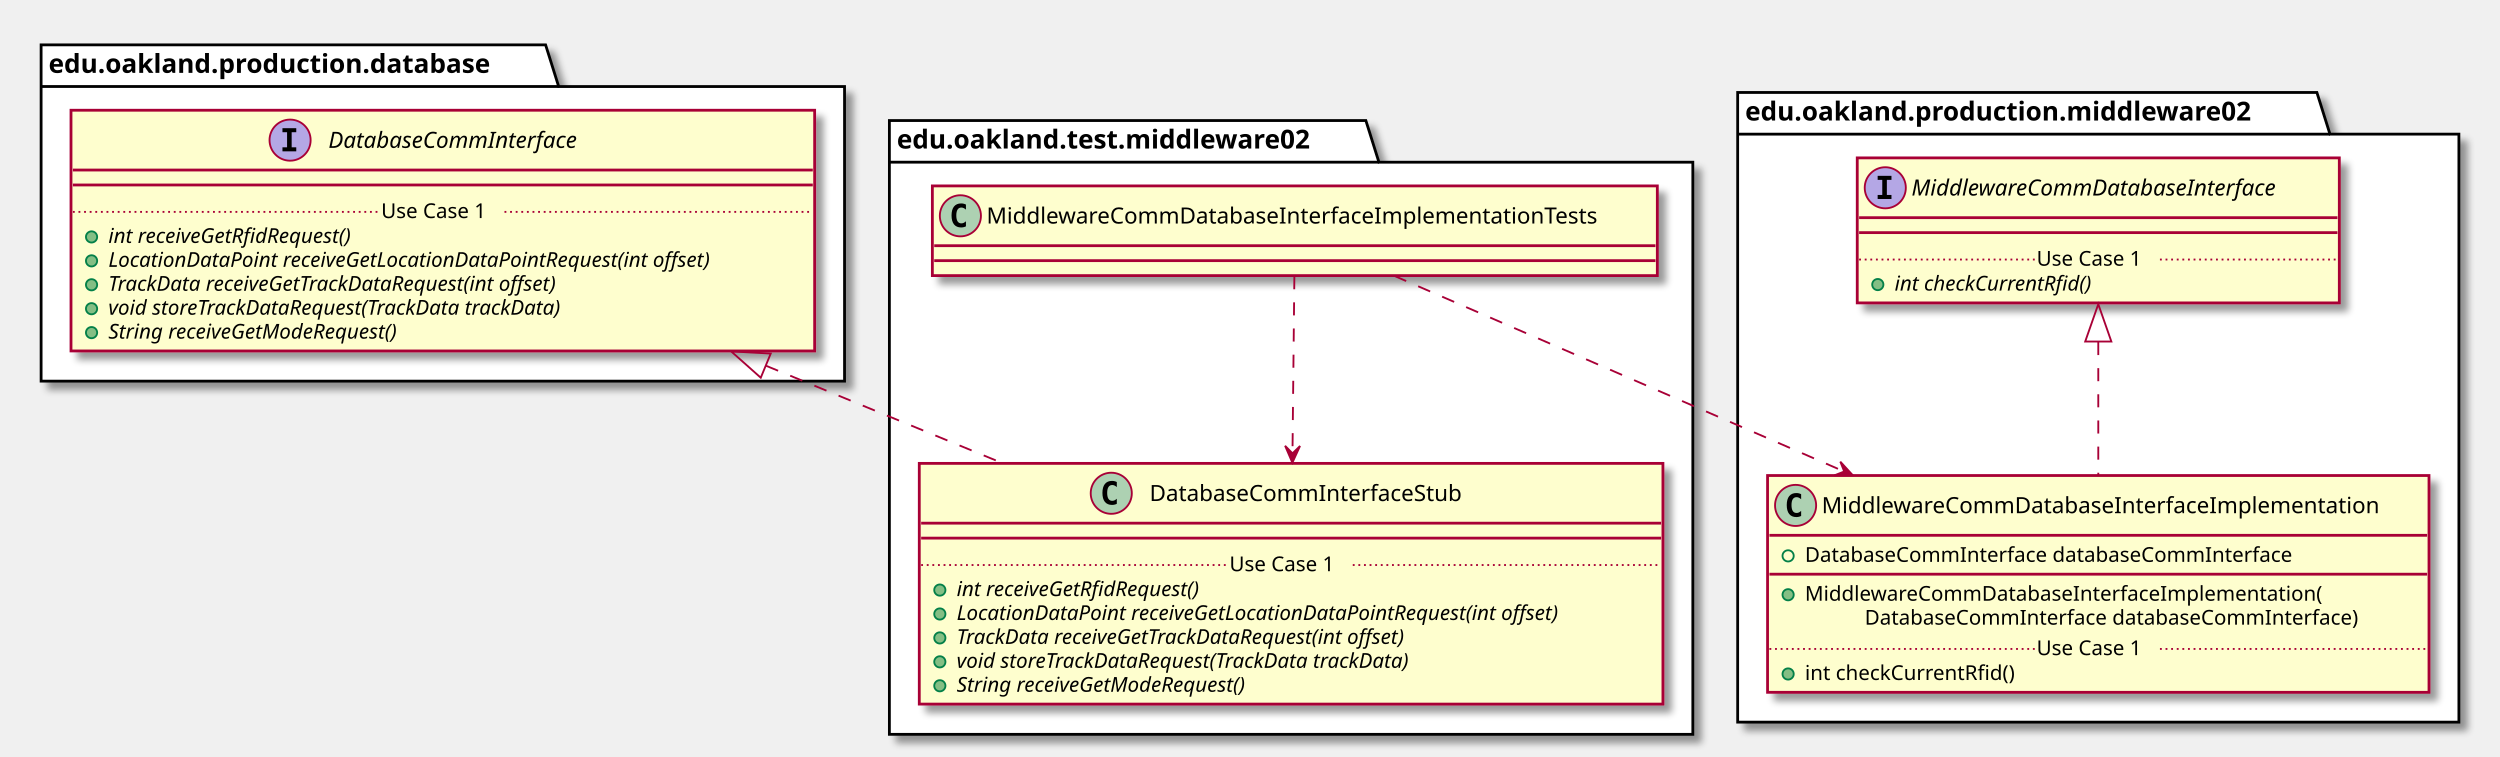
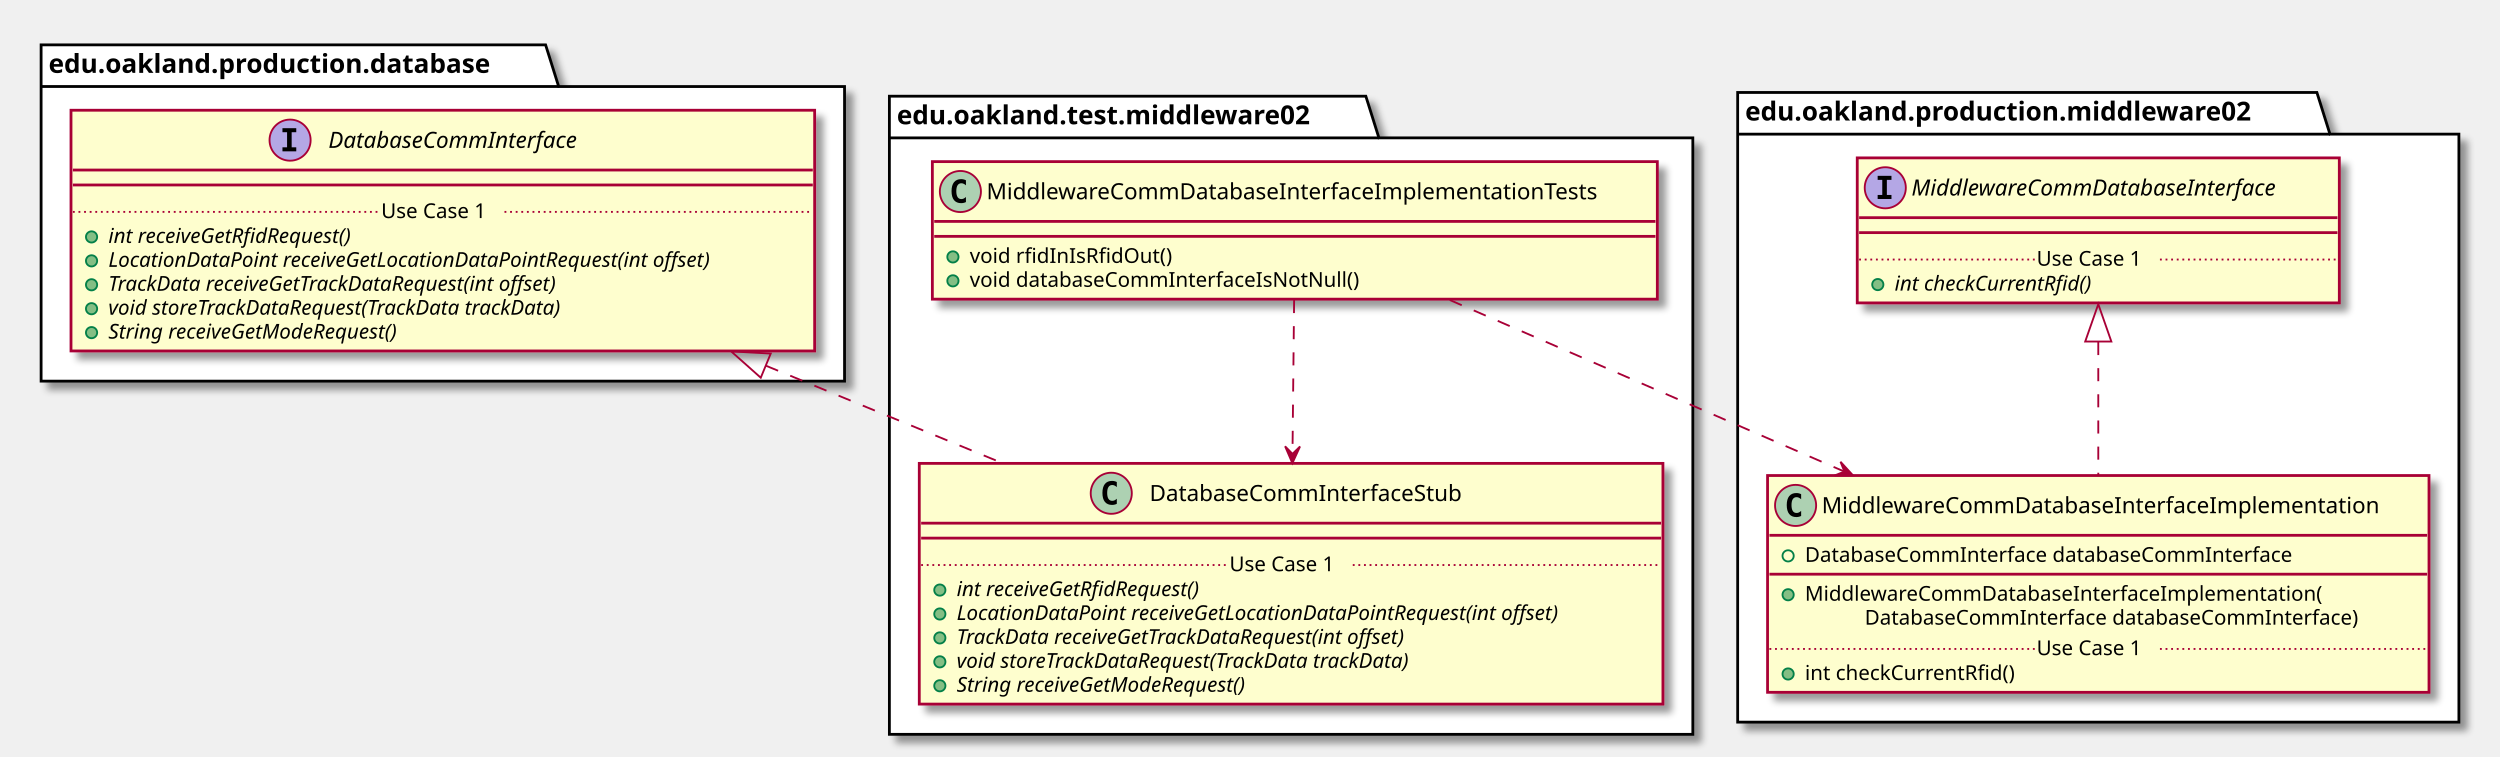
<svg xmlns="http://www.w3.org/2000/svg" contentScriptType="application/ecmascript" contentStyleType="text/css" height="405px" preserveAspectRatio="none" style="width:1338px;height:405px;" version="1.1" viewBox="0 0 1338 405" width="1338px" zoomAndPan="magnify">
  <defs>
-     <filter height="300%" id="fc4ln8nr3zcaz" width="300%" x="-1" y="-1">
+     <filter height="300%" id="fx3nwfhyx7so9" width="300%" x="-1" y="-1">
      <feGaussianBlur result="blurOut" stdDeviation="2.0" />
      <feColorMatrix in="blurOut" result="blurOut2" type="matrix" values="0 0 0 0 0 0 0 0 0 0 0 0 0 0 0 0 0 0 .4 0" />
      <feOffset dx="4.0" dy="4.0" in="blurOut2" result="blurOut3" />
      <feBlend in="SourceGraphic" in2="blurOut3" mode="normal" />
    </filter>
  </defs>
  <g>
-     <polygon fill="#FFFFFF" filter="url(#fc4ln8nr3zcaz)" points="476,64.5,731,64.5,738,86.797,906,86.797,906,393,476,393,476,64.5" style="stroke: #000000; stroke-width: 1.5;" />
-     <line style="stroke: #000000; stroke-width: 1.5;" x1="476" x2="738" y1="86.797" y2="86.797" />
-     <text fill="#000000" font-family="sans-serif" font-size="14" font-weight="bold" lengthAdjust="spacingAndGlyphs" textLength="249" x="480" y="79.495">edu.oakland.test.middleware02</text>
-     <polygon fill="#FFFFFF" filter="url(#fc4ln8nr3zcaz)" points="22,24,292,24,299,46.297,452,46.297,452,204,22,204,22,24" style="stroke: #000000; stroke-width: 1.5;" />
+     <polygon fill="#FFFFFF" filter="url(#fx3nwfhyx7so9)" points="476,51.5,731,51.5,738,73.797,906,73.797,906,393,476,393,476,51.5" style="stroke: #000000; stroke-width: 1.5;" />
+     <line style="stroke: #000000; stroke-width: 1.5;" x1="476" x2="738" y1="73.797" y2="73.797" />
+     <text fill="#000000" font-family="sans-serif" font-size="14" font-weight="bold" lengthAdjust="spacingAndGlyphs" textLength="249" x="480" y="66.495">edu.oakland.test.middleware02</text>
+     <polygon fill="#FFFFFF" filter="url(#fx3nwfhyx7so9)" points="22,24,292,24,299,46.297,452,46.297,452,204,22,204,22,24" style="stroke: #000000; stroke-width: 1.5;" />
    <line style="stroke: #000000; stroke-width: 1.5;" x1="22" x2="299" y1="46.297" y2="46.297" />
    <text fill="#000000" font-family="sans-serif" font-size="14" font-weight="bold" lengthAdjust="spacingAndGlyphs" textLength="264" x="26" y="38.995">edu.oakland.production.database</text>
-     <polygon fill="#FFFFFF" filter="url(#fc4ln8nr3zcaz)" points="930,49.5,1240,49.5,1247,71.797,1316,71.797,1316,386.5,930,386.5,930,49.5" style="stroke: #000000; stroke-width: 1.5;" />
+     <polygon fill="#FFFFFF" filter="url(#fx3nwfhyx7so9)" points="930,49.5,1240,49.5,1247,71.797,1316,71.797,1316,386.5,930,386.5,930,49.5" style="stroke: #000000; stroke-width: 1.5;" />
    <line style="stroke: #000000; stroke-width: 1.5;" x1="930" x2="1247" y1="71.797" y2="71.797" />
    <text fill="#000000" font-family="sans-serif" font-size="14" font-weight="bold" lengthAdjust="spacingAndGlyphs" textLength="304" x="934" y="64.495">edu.oakland.production.middleware02</text>
-     <rect fill="#FEFECE" filter="url(#fc4ln8nr3zcaz)" height="48" id="MiddlewareCommDatabaseInterfaceImplementationTests" style="stroke: #A80036; stroke-width: 1.5;" width="388" x="499" y="99.5" />
-     <ellipse cx="514" cy="115.5" fill="#ADD1B2" rx="11" ry="11" style="stroke: #A80036; stroke-width: 1.0;" />
-     <path d="M516.969,121.141 Q516.391,121.438 515.75,121.578 Q515.109,121.734 514.406,121.734 Q511.906,121.734 510.578,120.094 Q509.266,118.438 509.266,115.312 Q509.266,112.188 510.578,110.531 Q511.906,108.875 514.406,108.875 Q515.109,108.875 515.75,109.031 Q516.406,109.188 516.969,109.484 L516.969,112.203 Q516.344,111.625 515.75,111.359 Q515.156,111.078 514.531,111.078 Q513.188,111.078 512.5,112.156 Q511.812,113.219 511.812,115.312 Q511.812,117.406 512.5,118.484 Q513.188,119.547 514.531,119.547 Q515.156,119.547 515.75,119.281 Q516.344,119 516.969,118.422 L516.969,121.141 Z " />
-     <text fill="#000000" font-family="sans-serif" font-size="12" lengthAdjust="spacingAndGlyphs" textLength="356" x="528" y="119.654">MiddlewareCommDatabaseInterfaceImplementationTests</text>
-     <line style="stroke: #A80036; stroke-width: 1.5;" x1="500" x2="886" y1="131.5" y2="131.5" />
-     <line style="stroke: #A80036; stroke-width: 1.5;" x1="500" x2="886" y1="139.5" y2="139.5" />
-     <rect fill="#FEFECE" filter="url(#fc4ln8nr3zcaz)" height="128.828" id="DatabaseCommInterfaceStub" style="stroke: #A80036; stroke-width: 1.5;" width="398" x="492" y="248" />
+     <rect fill="#FEFECE" filter="url(#fx3nwfhyx7so9)" height="73.609" id="MiddlewareCommDatabaseInterfaceImplementationTests" style="stroke: #A80036; stroke-width: 1.5;" width="388" x="499" y="86.5" />
+     <ellipse cx="514" cy="102.5" fill="#ADD1B2" rx="11" ry="11" style="stroke: #A80036; stroke-width: 1.0;" />
+     <path d="M516.969,108.141 Q516.391,108.438 515.75,108.578 Q515.109,108.734 514.406,108.734 Q511.906,108.734 510.578,107.094 Q509.266,105.438 509.266,102.312 Q509.266,99.188 510.578,97.531 Q511.906,95.875 514.406,95.875 Q515.109,95.875 515.75,96.031 Q516.406,96.188 516.969,96.484 L516.969,99.203 Q516.344,98.625 515.75,98.359 Q515.156,98.078 514.531,98.078 Q513.188,98.078 512.5,99.156 Q511.812,100.219 511.812,102.312 Q511.812,104.406 512.5,105.484 Q513.188,106.547 514.531,106.547 Q515.156,106.547 515.75,106.281 Q516.344,106 516.969,105.422 L516.969,108.141 Z " />
+     <text fill="#000000" font-family="sans-serif" font-size="12" lengthAdjust="spacingAndGlyphs" textLength="356" x="528" y="106.654">MiddlewareCommDatabaseInterfaceImplementationTests</text>
+     <line style="stroke: #A80036; stroke-width: 1.5;" x1="500" x2="886" y1="118.5" y2="118.5" />
+     <line style="stroke: #A80036; stroke-width: 1.5;" x1="500" x2="886" y1="126.5" y2="126.5" />
+     <ellipse cx="510" cy="137.5" fill="#84BE84" rx="3" ry="3" style="stroke: #038048; stroke-width: 1.0;" />
+     <text fill="#000000" font-family="sans-serif" font-size="11" lengthAdjust="spacingAndGlyphs" textLength="115" x="519" y="140.71">void rfidInIsRfidOut()</text>
+     <ellipse cx="510" cy="150.305" fill="#84BE84" rx="3" ry="3" style="stroke: #038048; stroke-width: 1.0;" />
+     <text fill="#000000" font-family="sans-serif" font-size="11" lengthAdjust="spacingAndGlyphs" textLength="225" x="519" y="153.515">void databaseCommInterfaceIsNotNull()</text>
+     <rect fill="#FEFECE" filter="url(#fx3nwfhyx7so9)" height="128.828" id="DatabaseCommInterfaceStub" style="stroke: #A80036; stroke-width: 1.5;" width="398" x="492" y="248" />
    <ellipse cx="594.75" cy="264" fill="#ADD1B2" rx="11" ry="11" style="stroke: #A80036; stroke-width: 1.0;" />
    <path d="M597.719,269.641 Q597.141,269.938 596.5,270.078 Q595.859,270.234 595.156,270.234 Q592.656,270.234 591.328,268.594 Q590.016,266.938 590.016,263.812 Q590.016,260.688 591.328,259.031 Q592.656,257.375 595.156,257.375 Q595.859,257.375 596.5,257.531 Q597.156,257.688 597.719,257.984 L597.719,260.703 Q597.094,260.125 596.5,259.859 Q595.906,259.578 595.281,259.578 Q593.938,259.578 593.25,260.656 Q592.562,261.719 592.562,263.812 Q592.562,265.906 593.25,266.984 Q593.938,268.047 595.281,268.047 Q595.906,268.047 596.5,267.781 Q597.094,267.5 597.719,266.922 L597.719,269.641 Z " />
    <text fill="#000000" font-family="sans-serif" font-size="12" lengthAdjust="spacingAndGlyphs" textLength="184" x="615.25" y="268.154">DatabaseCommInterfaceStub</text>
    <line style="stroke: #A80036; stroke-width: 1.5;" x1="493" x2="889" y1="280" y2="280" />
    <line style="stroke: #A80036; stroke-width: 1.5;" x1="493" x2="889" y1="288" y2="288" />
    <ellipse cx="503" cy="315.805" fill="#84BE84" rx="3" ry="3" style="stroke: #038048; stroke-width: 1.0;" />
    <text fill="#000000" font-family="sans-serif" font-size="11" font-style="italic" lengthAdjust="spacingAndGlyphs" textLength="156" x="512" y="319.015">int receiveGetRfidRequest()</text>
    <ellipse cx="503" cy="328.609" fill="#84BE84" rx="3" ry="3" style="stroke: #038048; stroke-width: 1.0;" />
    <text fill="#000000" font-family="sans-serif" font-size="11" font-style="italic" lengthAdjust="spacingAndGlyphs" textLength="372" x="512" y="331.82">LocationDataPoint receiveGetLocationDataPointRequest(int offset)</text>
    <ellipse cx="503" cy="341.414" fill="#84BE84" rx="3" ry="3" style="stroke: #038048; stroke-width: 1.0;" />
    <text fill="#000000" font-family="sans-serif" font-size="11" font-style="italic" lengthAdjust="spacingAndGlyphs" textLength="284" x="512" y="344.625">TrackData receiveGetTrackDataRequest(int offset)</text>
    <ellipse cx="503" cy="354.219" fill="#84BE84" rx="3" ry="3" style="stroke: #038048; stroke-width: 1.0;" />
    <text fill="#000000" font-family="sans-serif" font-size="11" font-style="italic" lengthAdjust="spacingAndGlyphs" textLength="283" x="512" y="357.429">void storeTrackDataRequest(TrackData trackData)</text>
    <ellipse cx="503" cy="367.023" fill="#84BE84" rx="3" ry="3" style="stroke: #038048; stroke-width: 1.0;" />
    <text fill="#000000" font-family="sans-serif" font-size="11" font-style="italic" lengthAdjust="spacingAndGlyphs" textLength="183" x="512" y="370.234">String receiveGetModeRequest()</text>
    <line style="stroke: #A80036; stroke-width: 1.0; stroke-dasharray: 1.0,2.0;" x1="493" x2="658" y1="302.402" y2="302.402" />
    <text fill="#000000" font-family="sans-serif" font-size="11" lengthAdjust="spacingAndGlyphs" textLength="66" x="658" y="305.71">Use Case 1</text>
    <line style="stroke: #A80036; stroke-width: 1.0; stroke-dasharray: 1.0,2.0;" x1="724" x2="889" y1="302.402" y2="302.402" />
-     <rect fill="#FEFECE" filter="url(#fc4ln8nr3zcaz)" height="128.828" id="DatabaseCommInterface" style="stroke: #A80036; stroke-width: 1.5;" width="398" x="38" y="59" />
+     <rect fill="#FEFECE" filter="url(#fx3nwfhyx7so9)" height="128.828" id="DatabaseCommInterface" style="stroke: #A80036; stroke-width: 1.5;" width="398" x="38" y="59" />
    <ellipse cx="155.25" cy="75" fill="#B4A7E5" rx="11" ry="11" style="stroke: #A80036; stroke-width: 1.0;" />
    <path d="M151.172,70.766 L151.172,68.609 L158.562,68.609 L158.562,70.766 L156.094,70.766 L156.094,78.844 L158.562,78.844 L158.562,81 L151.172,81 L151.172,78.844 L153.641,78.844 L153.641,70.766 L151.172,70.766 Z " />
    <text fill="#000000" font-family="sans-serif" font-size="12" font-style="italic" lengthAdjust="spacingAndGlyphs" textLength="155" x="175.75" y="79.154">DatabaseCommInterface</text>
    <line style="stroke: #A80036; stroke-width: 1.5;" x1="39" x2="435" y1="91" y2="91" />
    <line style="stroke: #A80036; stroke-width: 1.5;" x1="39" x2="435" y1="99" y2="99" />
    <ellipse cx="49" cy="126.805" fill="#84BE84" rx="3" ry="3" style="stroke: #038048; stroke-width: 1.0;" />
    <text fill="#000000" font-family="sans-serif" font-size="11" font-style="italic" lengthAdjust="spacingAndGlyphs" textLength="156" x="58" y="130.015">int receiveGetRfidRequest()</text>
    <ellipse cx="49" cy="139.609" fill="#84BE84" rx="3" ry="3" style="stroke: #038048; stroke-width: 1.0;" />
    <text fill="#000000" font-family="sans-serif" font-size="11" font-style="italic" lengthAdjust="spacingAndGlyphs" textLength="372" x="58" y="142.82">LocationDataPoint receiveGetLocationDataPointRequest(int offset)</text>
    <ellipse cx="49" cy="152.414" fill="#84BE84" rx="3" ry="3" style="stroke: #038048; stroke-width: 1.0;" />
    <text fill="#000000" font-family="sans-serif" font-size="11" font-style="italic" lengthAdjust="spacingAndGlyphs" textLength="284" x="58" y="155.625">TrackData receiveGetTrackDataRequest(int offset)</text>
    <ellipse cx="49" cy="165.219" fill="#84BE84" rx="3" ry="3" style="stroke: #038048; stroke-width: 1.0;" />
    <text fill="#000000" font-family="sans-serif" font-size="11" font-style="italic" lengthAdjust="spacingAndGlyphs" textLength="283" x="58" y="168.429">void storeTrackDataRequest(TrackData trackData)</text>
    <ellipse cx="49" cy="178.023" fill="#84BE84" rx="3" ry="3" style="stroke: #038048; stroke-width: 1.0;" />
    <text fill="#000000" font-family="sans-serif" font-size="11" font-style="italic" lengthAdjust="spacingAndGlyphs" textLength="183" x="58" y="181.234">String receiveGetModeRequest()</text>
    <line style="stroke: #A80036; stroke-width: 1.0; stroke-dasharray: 1.0,2.0;" x1="39" x2="204" y1="113.402" y2="113.402" />
    <text fill="#000000" font-family="sans-serif" font-size="11" lengthAdjust="spacingAndGlyphs" textLength="66" x="204" y="116.71">Use Case 1</text>
    <line style="stroke: #A80036; stroke-width: 1.0; stroke-dasharray: 1.0,2.0;" x1="270" x2="435" y1="113.402" y2="113.402" />
-     <rect fill="#FEFECE" filter="url(#fc4ln8nr3zcaz)" height="116.023" id="MiddlewareCommDatabaseInterfaceImplementation" style="stroke: #A80036; stroke-width: 1.5;" width="354" x="946" y="254.5" />
+     <rect fill="#FEFECE" filter="url(#fx3nwfhyx7so9)" height="116.023" id="MiddlewareCommDatabaseInterfaceImplementation" style="stroke: #A80036; stroke-width: 1.5;" width="354" x="946" y="254.5" />
    <ellipse cx="961" cy="270.5" fill="#ADD1B2" rx="11" ry="11" style="stroke: #A80036; stroke-width: 1.0;" />
    <path d="M963.969,276.141 Q963.391,276.438 962.75,276.578 Q962.109,276.734 961.406,276.734 Q958.906,276.734 957.578,275.094 Q956.266,273.438 956.266,270.312 Q956.266,267.188 957.578,265.531 Q958.906,263.875 961.406,263.875 Q962.109,263.875 962.75,264.031 Q963.406,264.188 963.969,264.484 L963.969,267.203 Q963.344,266.625 962.75,266.359 Q962.156,266.078 961.531,266.078 Q960.188,266.078 959.5,267.156 Q958.812,268.219 958.812,270.312 Q958.812,272.406 959.5,273.484 Q960.188,274.547 961.531,274.547 Q962.156,274.547 962.75,274.281 Q963.344,274 963.969,273.422 L963.969,276.141 Z " />
    <text fill="#000000" font-family="sans-serif" font-size="12" lengthAdjust="spacingAndGlyphs" textLength="322" x="975" y="274.654">MiddlewareCommDatabaseInterfaceImplementation</text>
    <line style="stroke: #A80036; stroke-width: 1.5;" x1="947" x2="1299" y1="286.5" y2="286.5" />
    <ellipse cx="957" cy="297.5" fill="none" rx="3" ry="3" style="stroke: #038048; stroke-width: 1.0;" />
    <text fill="#000000" font-family="sans-serif" font-size="11" lengthAdjust="spacingAndGlyphs" textLength="285" x="966" y="300.71">DatabaseCommInterface databaseCommInterface</text>
    <line style="stroke: #A80036; stroke-width: 1.5;" x1="947" x2="1299" y1="307.305" y2="307.305" />
    <ellipse cx="957" cy="318.305" fill="#84BE84" rx="3" ry="3" style="stroke: #038048; stroke-width: 1.0;" />
    <text fill="#000000" font-family="sans-serif" font-size="11" lengthAdjust="spacingAndGlyphs" textLength="297" x="966" y="321.515">MiddlewareCommDatabaseInterfaceImplementation(</text>
    <text fill="#000000" font-family="sans-serif" font-size="11" lengthAdjust="spacingAndGlyphs" textLength="289" x="998" y="334.32">DatabaseCommInterface databaseCommInterface)</text>
    <ellipse cx="957" cy="360.719" fill="#84BE84" rx="3" ry="3" style="stroke: #038048; stroke-width: 1.0;" />
    <text fill="#000000" font-family="sans-serif" font-size="11" lengthAdjust="spacingAndGlyphs" textLength="122" x="966" y="363.929">int checkCurrentRfid()</text>
    <line style="stroke: #A80036; stroke-width: 1.0; stroke-dasharray: 1.0,2.0;" x1="947" x2="1090" y1="347.316" y2="347.316" />
    <text fill="#000000" font-family="sans-serif" font-size="11" lengthAdjust="spacingAndGlyphs" textLength="66" x="1090" y="350.625">Use Case 1</text>
    <line style="stroke: #A80036; stroke-width: 1.0; stroke-dasharray: 1.0,2.0;" x1="1156" x2="1299" y1="347.316" y2="347.316" />
-     <rect fill="#FEFECE" filter="url(#fc4ln8nr3zcaz)" height="77.609" id="MiddlewareCommDatabaseInterface" style="stroke: #A80036; stroke-width: 1.5;" width="258" x="994" y="84.5" />
+     <rect fill="#FEFECE" filter="url(#fx3nwfhyx7so9)" height="77.609" id="MiddlewareCommDatabaseInterface" style="stroke: #A80036; stroke-width: 1.5;" width="258" x="994" y="84.5" />
    <ellipse cx="1009" cy="100.5" fill="#B4A7E5" rx="11" ry="11" style="stroke: #A80036; stroke-width: 1.0;" />
    <path d="M1004.922,96.266 L1004.922,94.109 L1012.312,94.109 L1012.312,96.266 L1009.844,96.266 L1009.844,104.344 L1012.312,104.344 L1012.312,106.5 L1004.922,106.5 L1004.922,104.344 L1007.391,104.344 L1007.391,96.266 L1004.922,96.266 Z " />
    <text fill="#000000" font-family="sans-serif" font-size="12" font-style="italic" lengthAdjust="spacingAndGlyphs" textLength="226" x="1023" y="104.654">MiddlewareCommDatabaseInterface</text>
    <line style="stroke: #A80036; stroke-width: 1.5;" x1="995" x2="1251" y1="116.5" y2="116.5" />
    <line style="stroke: #A80036; stroke-width: 1.5;" x1="995" x2="1251" y1="124.5" y2="124.5" />
    <ellipse cx="1005" cy="152.305" fill="#84BE84" rx="3" ry="3" style="stroke: #038048; stroke-width: 1.0;" />
    <text fill="#000000" font-family="sans-serif" font-size="11" font-style="italic" lengthAdjust="spacingAndGlyphs" textLength="123" x="1014" y="155.515">int checkCurrentRfid()</text>
    <line style="stroke: #A80036; stroke-width: 1.0; stroke-dasharray: 1.0,2.0;" x1="995" x2="1090" y1="138.902" y2="138.902" />
    <text fill="#000000" font-family="sans-serif" font-size="11" lengthAdjust="spacingAndGlyphs" textLength="66" x="1090" y="142.21">Use Case 1</text>
    <line style="stroke: #A80036; stroke-width: 1.0; stroke-dasharray: 1.0,2.0;" x1="1156" x2="1251" y1="138.902" y2="138.902" />
    <path d="M409.97,195.75 C451.66,212.92 495.93,231.15 536.7,247.95 " fill="none" id="DatabaseCommInterface&lt;-DatabaseCommInterfaceStub" style="stroke: #A80036; stroke-width: 1.0; stroke-dasharray: 7.0,7.0;" />
    <polygon fill="none" points="407.16,202.16,391.34,188.07,412.5,189.22,407.16,202.16" style="stroke: #A80036; stroke-width: 1.0;" />
-     <path d="M692.75,147.81 C692.5,171.41 692.1,209.08 691.74,242.34 " fill="none" id="MiddlewareCommDatabaseInterfaceImplementationTests-&gt;DatabaseCommInterfaceStub" style="stroke: #A80036; stroke-width: 1.0; stroke-dasharray: 7.0,7.0;" />
-     <polygon fill="#A80036" points="691.68,247.64,695.783,238.686,691.737,242.64,687.783,238.595,691.68,247.64" style="stroke: #A80036; stroke-width: 1.0;" />
+     <path d="M692.61,160.56 C692.37,183.84 692.03,214.87 691.74,242.75 " fill="none" id="MiddlewareCommDatabaseInterfaceImplementationTests-&gt;DatabaseCommInterfaceStub" style="stroke: #A80036; stroke-width: 1.0; stroke-dasharray: 7.0,7.0;" />
+     <polygon fill="#A80036" points="691.68,247.91,695.783,238.956,691.737,242.91,687.783,238.865,691.68,247.91" style="stroke: #A80036; stroke-width: 1.0;" />
    <path d="M1123,183.02 C1123,205.79 1123,231.8 1123,254.44 " fill="none" id="MiddlewareCommDatabaseInterface&lt;-MiddlewareCommDatabaseInterfaceImplementation" style="stroke: #A80036; stroke-width: 1.0; stroke-dasharray: 7.0,7.0;" />
    <polygon fill="none" points="1116,182.79,1123,162.79,1130,182.79,1116,182.79" style="stroke: #A80036; stroke-width: 1.0;" />
-     <path d="M746.16,147.62 C805.86,173.58 905.09,216.73 986.74,252.24 " fill="none" id="MiddlewareCommDatabaseInterfaceImplementationTests-&gt;MiddlewareCommDatabaseInterfaceImplementation" style="stroke: #A80036; stroke-width: 1.0; stroke-dasharray: 7.0,7.0;" />
-     <polygon fill="#A80036" points="991.6,254.35,984.949,247.086,987.017,252.351,981.751,254.418,991.6,254.35" style="stroke: #A80036; stroke-width: 1.0;" />
+     <path d="M775.91,160.56 C835.61,186.52 917.5,222.13 986.74,252.24 " fill="none" id="MiddlewareCommDatabaseInterfaceImplementationTests-&gt;MiddlewareCommDatabaseInterfaceImplementation" style="stroke: #A80036; stroke-width: 1.0; stroke-dasharray: 7.0,7.0;" />
+     <polygon fill="#A80036" points="991.7,254.4,985.049,247.136,987.117,252.401,981.851,254.469,991.7,254.4" style="stroke: #A80036; stroke-width: 1.0;" />
  </g>
</svg>
